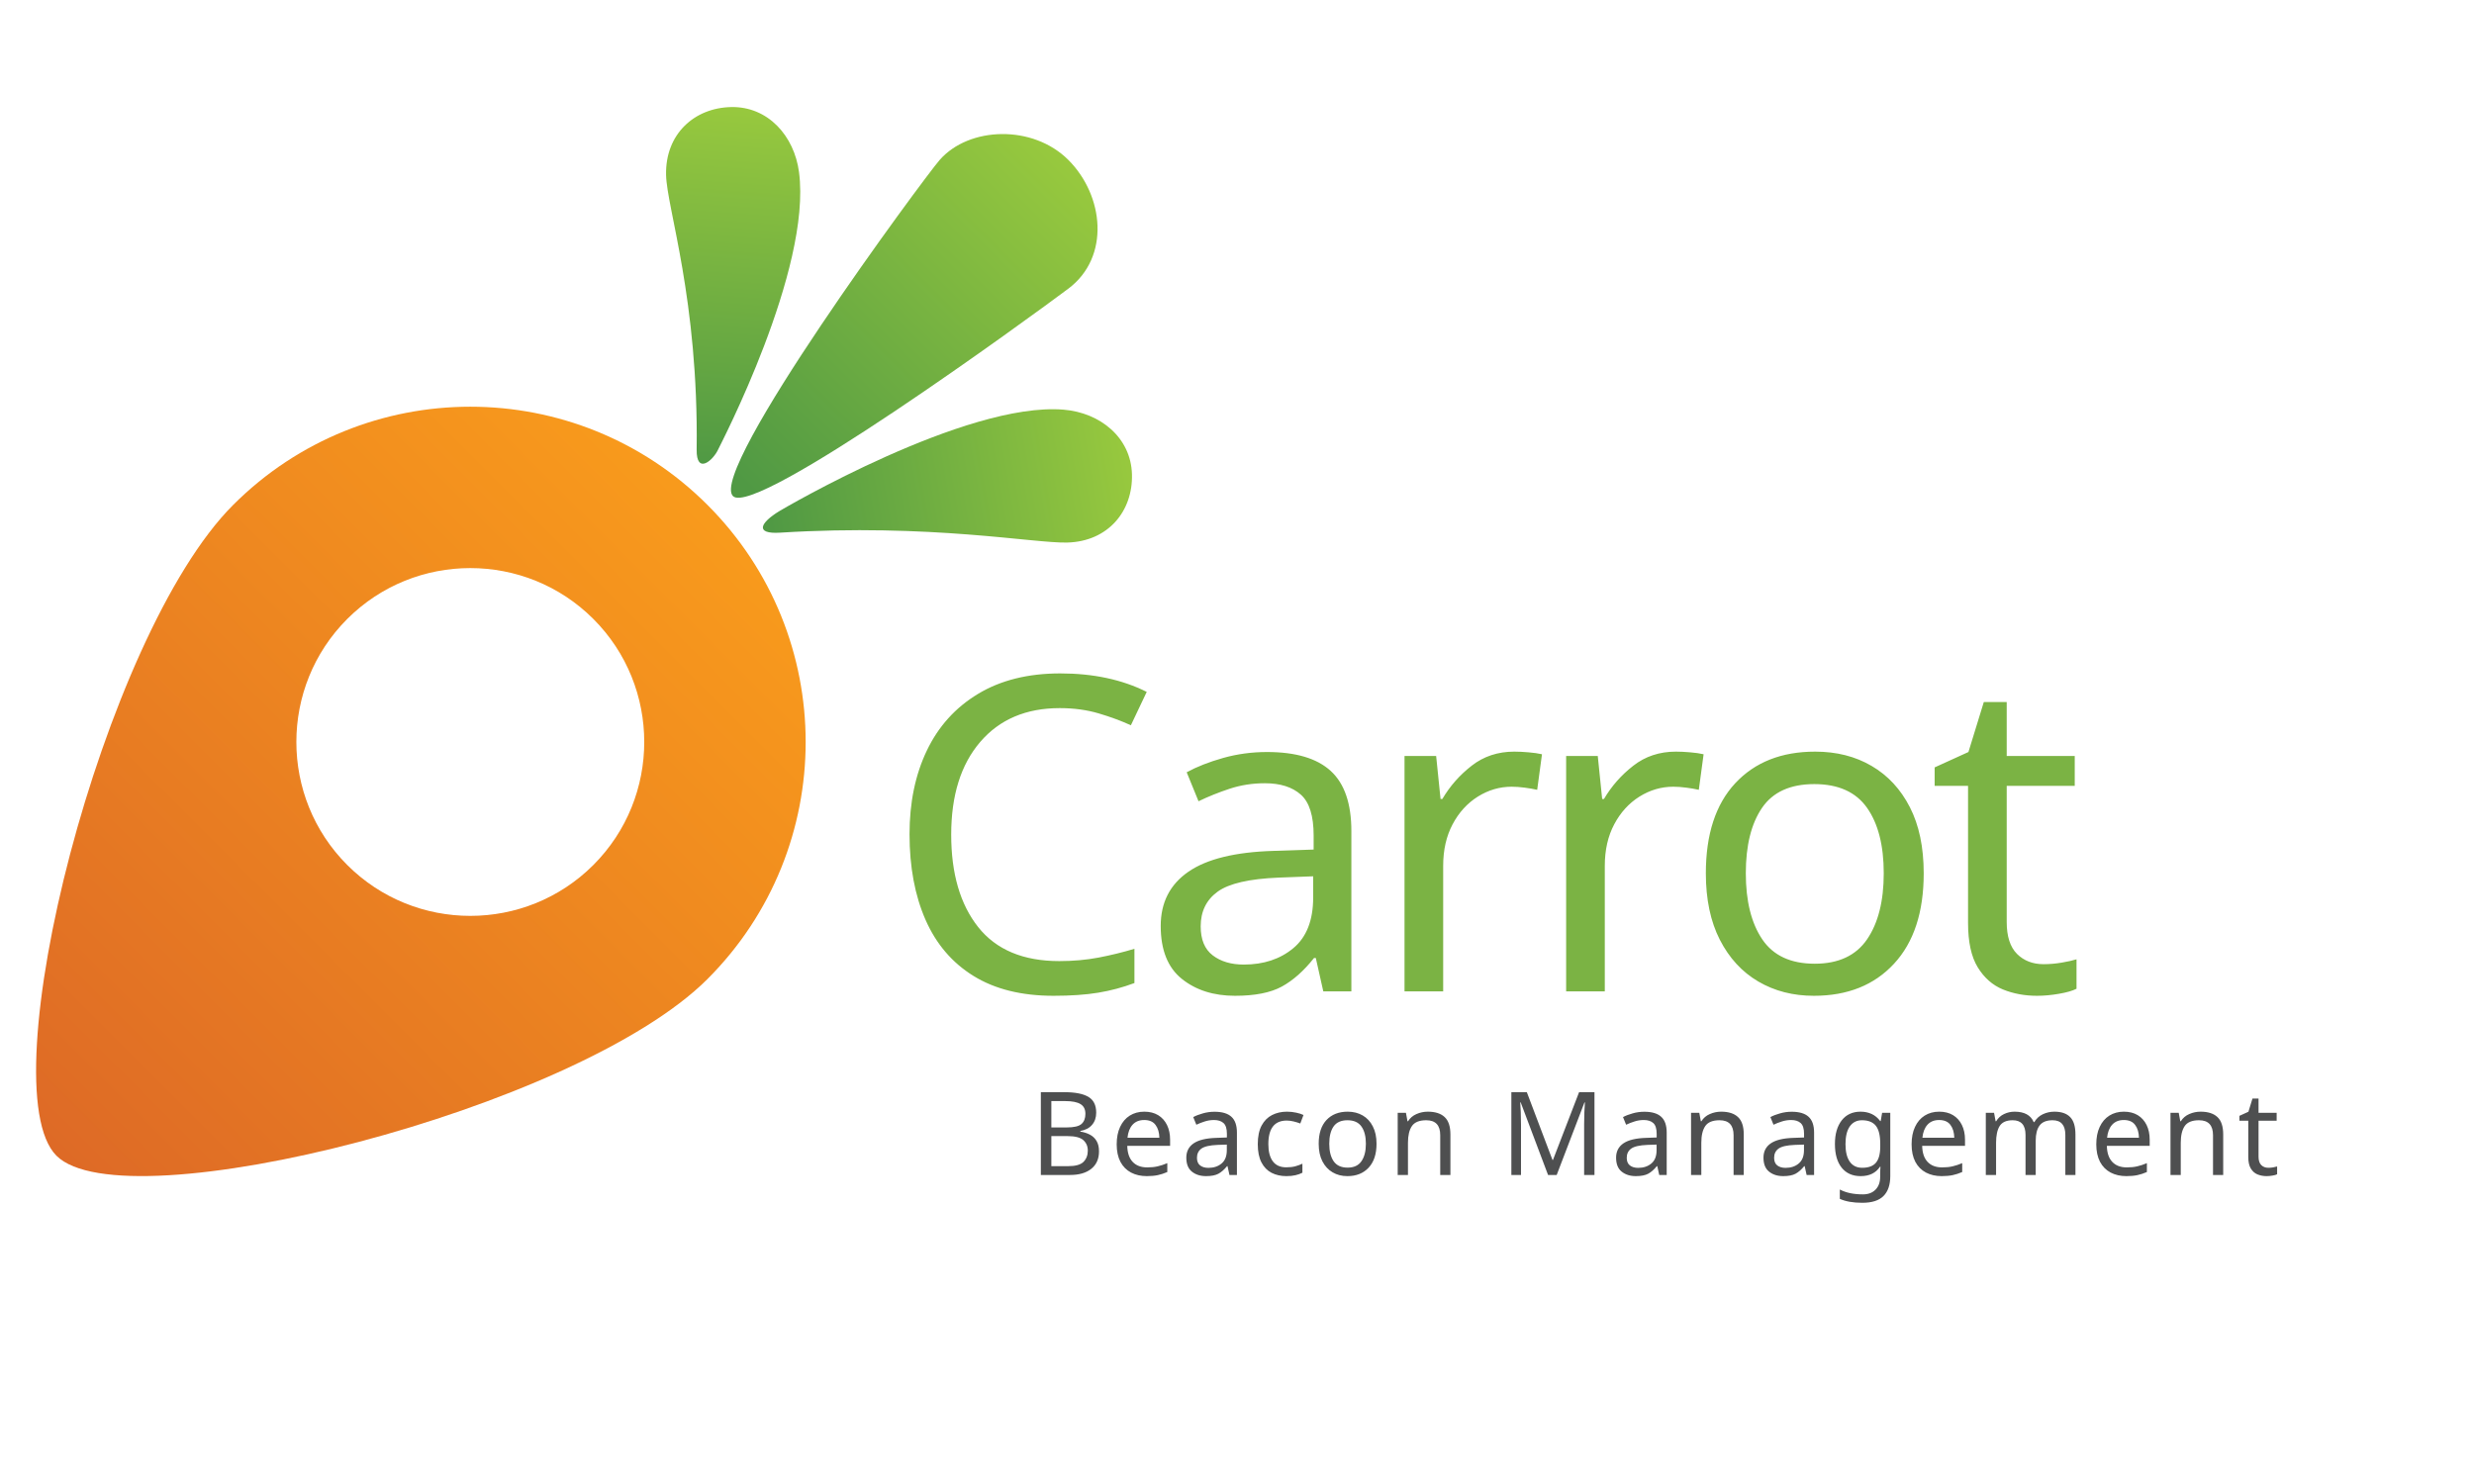
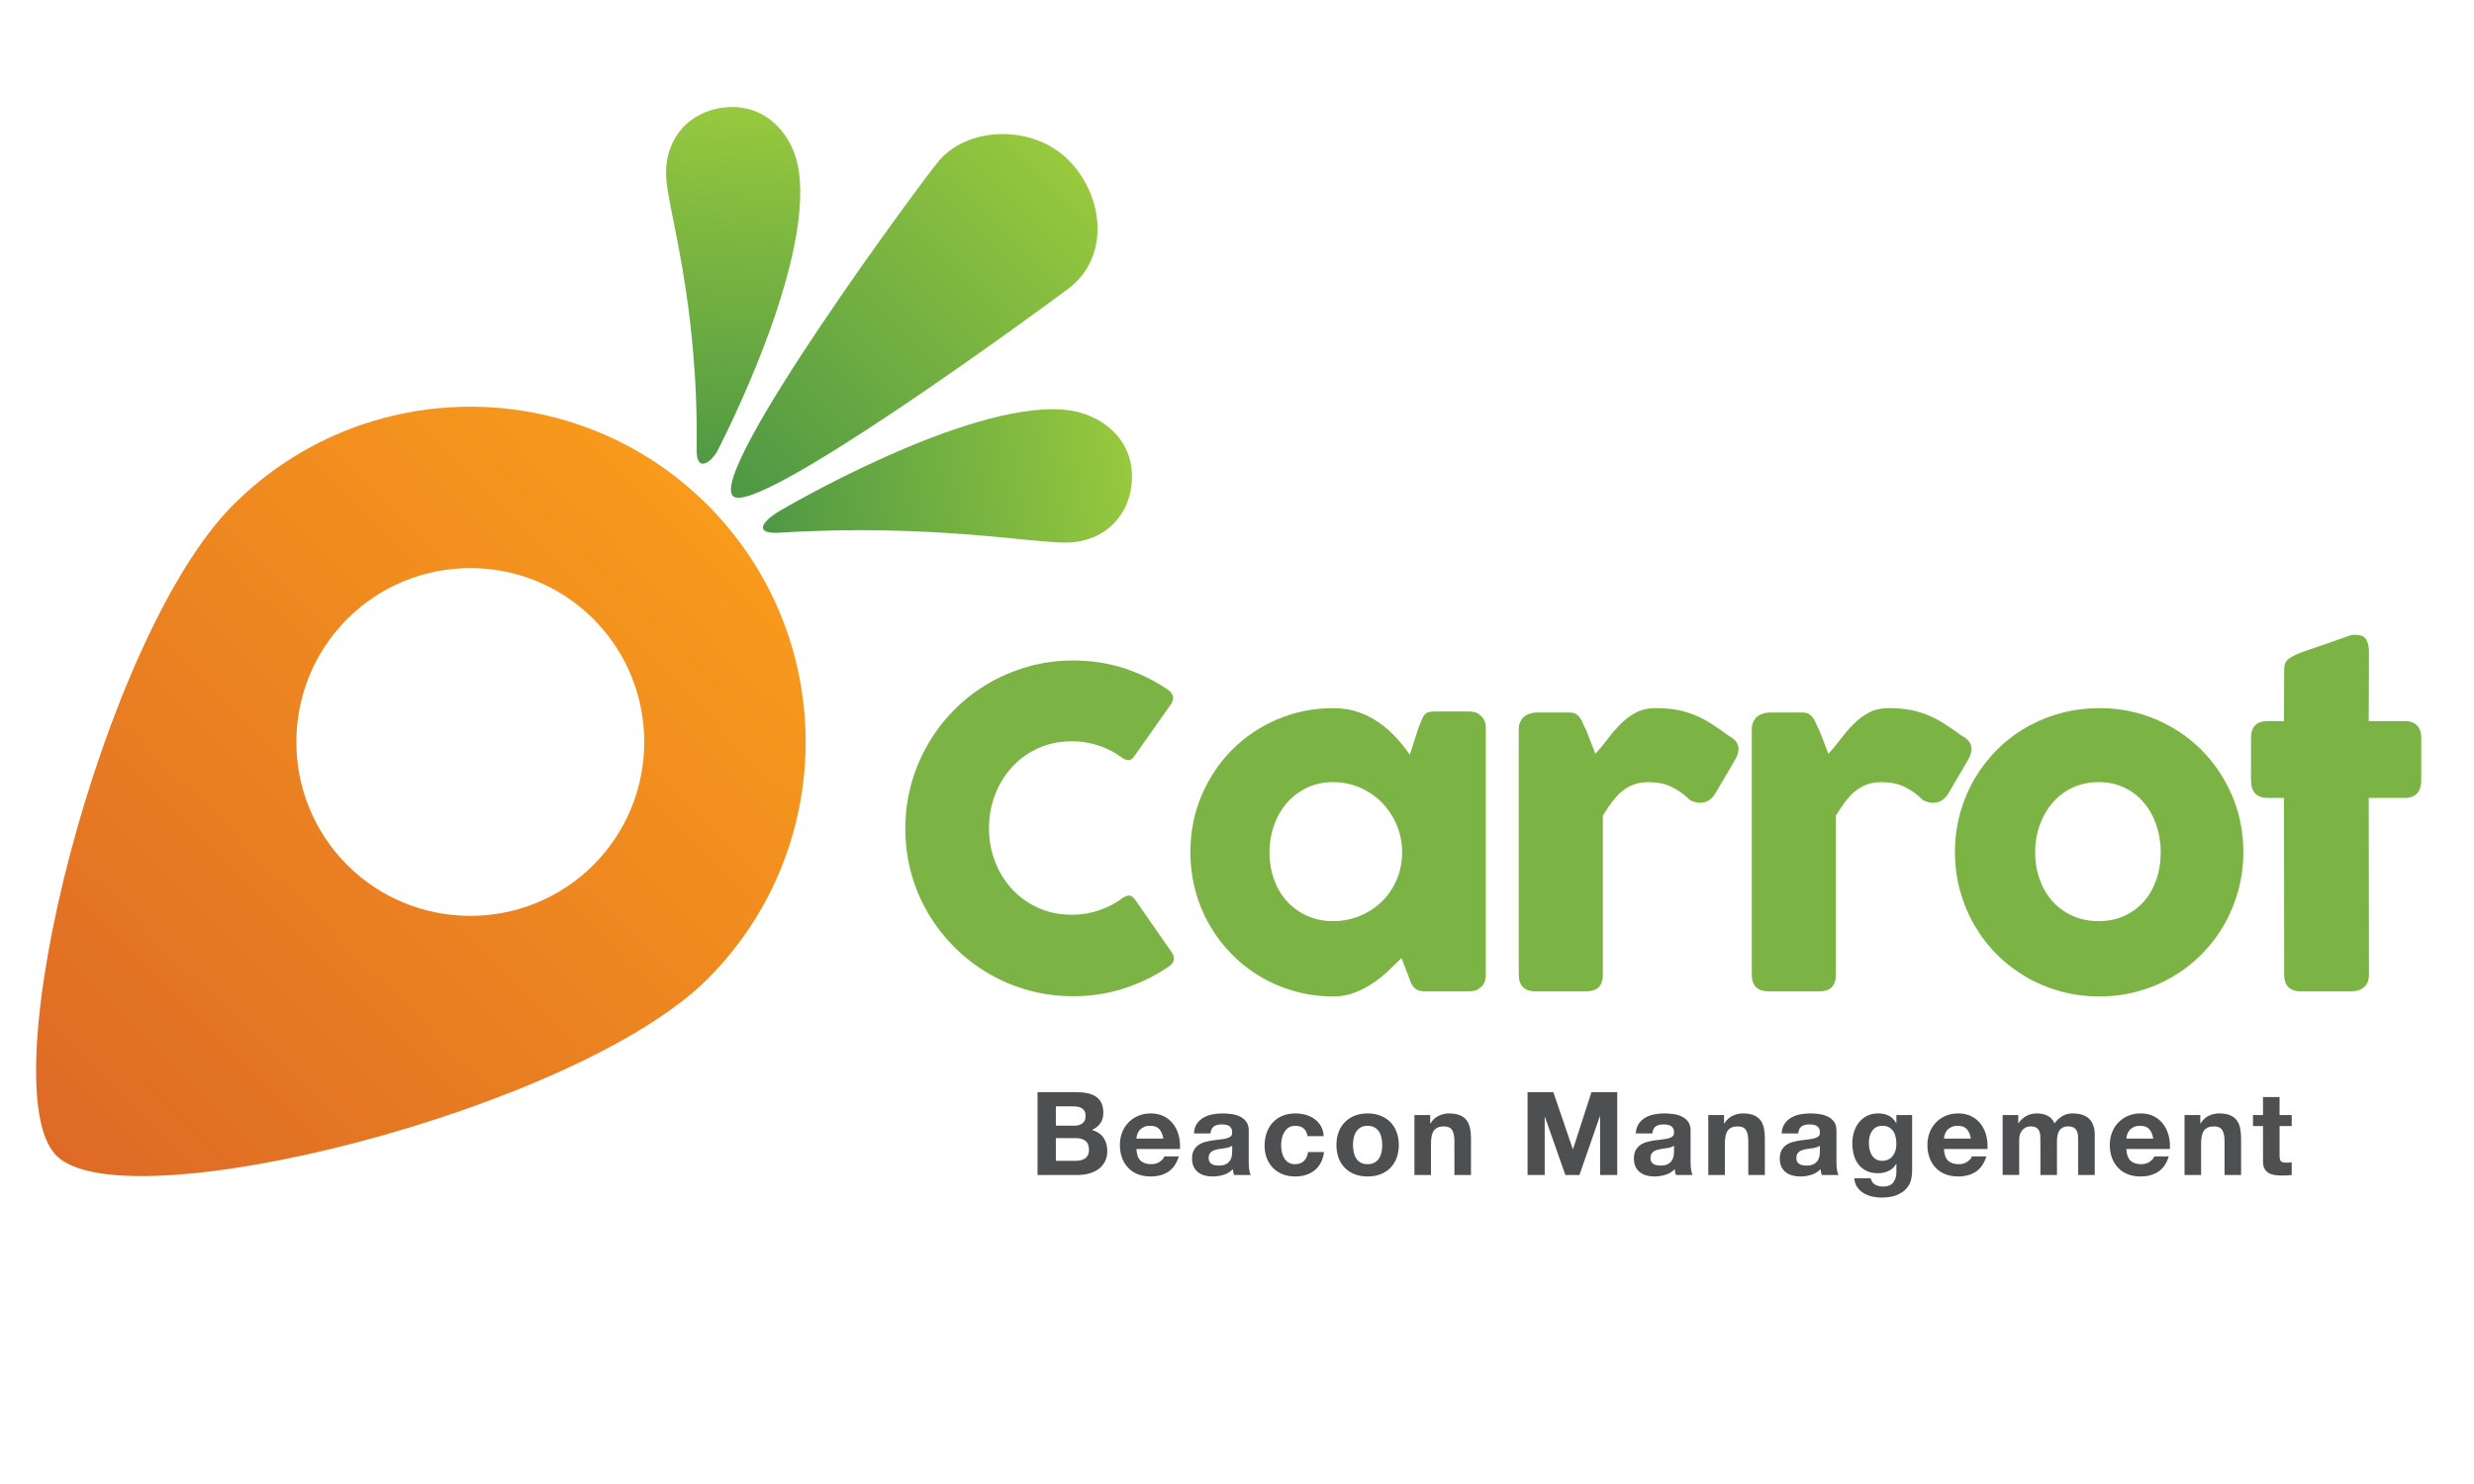
<svg xmlns="http://www.w3.org/2000/svg" version="1.1" id="Layer_1" x="0px" y="0px" width="500px" height="300px" viewBox="0 0 500 300" enable-background="new 0 0 500 300" xml:space="preserve">
  <g>
    <g>
      <g>
        <g>
          <g>
            <g>
              <g>
                <g>
                  <g>
                    <g>
                      <g>
                        <g>
                          <g>
                            <g>
                              <g>
                                <g>
                                  <g>
                                    <g>
                                      <g>
-                                         <text transform="matrix(1.0056 0 0 1 208.0635 237.5273)" fill="#4E4F50" font-family="'HelveticaNeue-Bold'" font-size="23.437" letter-spacing="0.994">Beacon Management</text>
+                                         <g enable-background="new    ">
+                                           <path fill="#4E4F50" d="M217.608,220.793c0.801,0,1.532,0.07,2.192,0.211c0.66,0.141,1.226,0.372,1.697,0.691                      c0.472,0.32,0.837,0.747,1.096,1.277c0.259,0.531,0.389,1.188,0.389,1.969c0,0.844-0.192,1.547-0.577,2.109                      c-0.385,0.562-0.955,1.023-1.709,1.383c1.037,0.297,1.811,0.816,2.322,1.559                      c0.51,0.742,0.766,1.637,0.766,2.684c0,0.844-0.165,1.574-0.495,2.191c-0.33,0.617-0.774,1.121-1.332,1.512                      s-1.194,0.68-1.909,0.867c-0.715,0.188-1.45,0.281-2.204,0.281h-8.155v-16.734H217.608z M217.137,227.566                      c0.66,0,1.202-0.156,1.626-0.469s0.636-0.82,0.636-1.523c0-0.391-0.07-0.711-0.212-0.961                      s-0.33-0.445-0.565-0.586c-0.236-0.141-0.507-0.238-0.813-0.293c-0.306-0.055-0.625-0.082-0.954-0.082h-3.465                      v3.914H217.137z M217.349,234.668c0.361,0,0.707-0.035,1.037-0.105s0.621-0.188,0.872-0.352                      c0.251-0.164,0.452-0.387,0.601-0.668c0.149-0.281,0.224-0.641,0.224-1.078c0-0.859-0.244-1.473-0.73-1.84                      c-0.487-0.367-1.131-0.551-1.933-0.551h-4.03v4.594H217.349z" />
+                                           <path fill="#4E4F50" d="M230.5,234.621c0.502,0.484,1.226,0.727,2.168,0.727c0.675,0,1.257-0.168,1.744-0.504                      s0.786-0.691,0.896-1.066h2.946c-0.471,1.453-1.194,2.492-2.168,3.117s-2.153,0.938-3.535,0.938                      c-0.958,0-1.823-0.152-2.592-0.457c-0.77-0.305-1.422-0.738-1.956-1.301c-0.535-0.562-0.947-1.234-1.237-2.016                      c-0.291-0.781-0.436-1.641-0.436-2.578c0-0.906,0.149-1.75,0.448-2.531c0.298-0.781,0.723-1.457,1.272-2.027                      s1.206-1.02,1.968-1.348c0.762-0.328,1.606-0.492,2.533-0.492c1.037,0,1.94,0.199,2.71,0.598                      c0.77,0.398,1.402,0.934,1.897,1.605c0.495,0.672,0.852,1.438,1.072,2.297c0.22,0.859,0.298,1.758,0.235,2.695                      h-8.791C229.722,233.355,229.997,234.137,230.5,234.621z M234.283,228.246c-0.401-0.438-1.01-0.656-1.827-0.656                      c-0.534,0-0.978,0.09-1.332,0.27s-0.636,0.402-0.849,0.668c-0.212,0.266-0.361,0.547-0.448,0.844                      s-0.138,0.562-0.153,0.797h5.444C234.962,229.324,234.683,228.684,234.283,228.246z" />
+                                           <path fill="#4E4F50" d="M241.294,229.137c0.047-0.781,0.243-1.43,0.589-1.945                      c0.345-0.516,0.785-0.93,1.319-1.242s1.135-0.535,1.803-0.668c0.667-0.133,1.339-0.199,2.015-0.199                      c0.613,0,1.233,0.043,1.862,0.129c0.628,0.086,1.202,0.254,1.721,0.504c0.518,0.25,0.942,0.598,1.272,1.043                      s0.495,1.035,0.495,1.77v6.305c0,0.547,0.031,1.07,0.094,1.57s0.173,0.875,0.33,1.125h-3.394                      c-0.063-0.188-0.114-0.379-0.153-0.574c-0.04-0.195-0.067-0.395-0.083-0.598                      c-0.534,0.547-1.163,0.93-1.885,1.148c-0.723,0.219-1.461,0.328-2.215,0.328c-0.582,0-1.124-0.07-1.626-0.211                      s-0.943-0.359-1.32-0.656s-0.671-0.672-0.884-1.125c-0.212-0.453-0.318-0.992-0.318-1.617                      c0-0.688,0.121-1.254,0.365-1.699c0.243-0.445,0.558-0.801,0.942-1.066s0.825-0.465,1.32-0.598                      c0.495-0.133,0.994-0.238,1.497-0.316s0.998-0.141,1.485-0.188c0.487-0.047,0.919-0.117,1.296-0.211                      s0.675-0.23,0.896-0.41c0.22-0.18,0.322-0.441,0.306-0.785c0-0.359-0.059-0.645-0.177-0.855                      c-0.118-0.211-0.275-0.375-0.471-0.492c-0.197-0.117-0.424-0.195-0.684-0.234s-0.538-0.059-0.836-0.059                      c-0.66,0-1.178,0.141-1.556,0.422c-0.377,0.281-0.597,0.75-0.66,1.406H241.294z M249.024,231.598                      c-0.141,0.125-0.318,0.223-0.53,0.293c-0.212,0.07-0.44,0.129-0.683,0.176                      c-0.244,0.047-0.499,0.086-0.766,0.117c-0.268,0.031-0.534,0.07-0.801,0.117                      c-0.251,0.047-0.499,0.109-0.742,0.188c-0.244,0.078-0.456,0.184-0.637,0.316s-0.326,0.301-0.436,0.504                      s-0.165,0.461-0.165,0.773c0,0.297,0.055,0.547,0.165,0.75s0.259,0.363,0.448,0.48                      c0.189,0.117,0.409,0.199,0.66,0.246c0.251,0.047,0.51,0.07,0.778,0.07c0.66,0,1.17-0.109,1.532-0.328                      c0.361-0.219,0.628-0.48,0.801-0.785s0.279-0.613,0.318-0.926c0.039-0.312,0.059-0.562,0.059-0.75V231.598z" />
+                                           <path fill="#4E4F50" d="M261.773,227.59c-0.533,0-0.981,0.121-1.343,0.363s-0.656,0.555-0.884,0.938                      c-0.229,0.383-0.389,0.805-0.482,1.266c-0.095,0.461-0.143,0.918-0.143,1.371c0,0.438,0.048,0.883,0.143,1.336                      c0.094,0.453,0.246,0.863,0.459,1.23c0.212,0.367,0.498,0.668,0.86,0.902c0.36,0.234,0.802,0.352,1.319,0.352                      c0.802,0,1.418-0.223,1.851-0.668c0.432-0.445,0.702-1.043,0.813-1.793h3.229                      c-0.221,1.609-0.849,2.836-1.886,3.68s-2.364,1.266-3.983,1.266c-0.911,0-1.748-0.152-2.51-0.457                      s-1.41-0.73-1.944-1.277s-0.95-1.199-1.249-1.957s-0.447-1.59-0.447-2.496c0-0.938,0.137-1.809,0.412-2.613                      c0.274-0.805,0.68-1.5,1.214-2.086s1.187-1.043,1.956-1.371s1.649-0.492,2.64-0.492                      c0.722,0,1.417,0.094,2.085,0.281s1.266,0.473,1.792,0.855s0.954,0.859,1.284,1.43s0.519,1.246,0.566,2.027                      h-3.277C264.028,228.285,263.203,227.59,261.773,227.59z" />
+                                           <path fill="#4E4F50" d="M270.541,228.844c0.299-0.789,0.723-1.461,1.273-2.016                      c0.549-0.555,1.209-0.984,1.979-1.289s1.635-0.457,2.593-0.457s1.827,0.152,2.604,0.457                      s1.441,0.734,1.992,1.289c0.549,0.555,0.973,1.227,1.271,2.016s0.448,1.668,0.448,2.637                      s-0.149,1.844-0.448,2.625s-0.723,1.449-1.271,2.004c-0.551,0.555-1.215,0.98-1.992,1.277                      s-1.646,0.445-2.604,0.445s-1.823-0.148-2.593-0.445s-1.43-0.723-1.979-1.277                      c-0.551-0.555-0.975-1.223-1.273-2.004s-0.447-1.656-0.447-2.625S270.242,229.633,270.541,228.844z                       M273.582,232.898c0.094,0.461,0.254,0.875,0.482,1.242c0.228,0.367,0.53,0.66,0.907,0.879                      c0.378,0.219,0.849,0.328,1.414,0.328s1.041-0.109,1.427-0.328c0.385-0.219,0.69-0.512,0.918-0.879                      c0.229-0.367,0.389-0.781,0.484-1.242c0.094-0.461,0.141-0.934,0.141-1.418s-0.047-0.961-0.141-1.43                      c-0.096-0.469-0.256-0.883-0.484-1.242c-0.228-0.359-0.533-0.652-0.918-0.879                      c-0.386-0.227-0.861-0.34-1.427-0.34s-1.036,0.113-1.414,0.34c-0.377,0.227-0.68,0.52-0.907,0.879                      c-0.229,0.359-0.389,0.773-0.482,1.242c-0.095,0.469-0.143,0.945-0.143,1.43S273.487,232.438,273.582,232.898z" />
+                                           <path fill="#4E4F50" d="M289.041,225.41v1.688h0.071c0.425-0.703,0.974-1.215,1.649-1.535                      s1.367-0.48,2.074-0.48c0.896,0,1.63,0.121,2.203,0.363c0.574,0.242,1.025,0.578,1.355,1.008                      s0.562,0.953,0.695,1.57c0.134,0.617,0.201,1.301,0.201,2.051v7.453h-3.348v-6.844c0-1-0.156-1.746-0.471-2.238                      s-0.872-0.738-1.674-0.738c-0.911,0-1.57,0.27-1.979,0.809s-0.612,1.426-0.612,2.66v6.352h-3.348V225.41                      H289.041z" />
+                                           <path fill="#4E4F50" d="M313.93,220.793l3.936,11.508h0.047l3.725-11.508h5.208v16.734h-3.464v-11.859h-0.048                      l-4.124,11.859h-2.852l-4.125-11.742h-0.047v11.742h-3.465v-16.734H313.93z" />
+                                           <path fill="#4E4F50" d="M330.592,229.137c0.047-0.781,0.243-1.43,0.59-1.945                      c0.345-0.516,0.785-0.93,1.318-1.242c0.535-0.312,1.136-0.535,1.804-0.668c0.667-0.133,1.339-0.199,2.015-0.199                      c0.613,0,1.233,0.043,1.862,0.129c0.628,0.086,1.202,0.254,1.72,0.504c0.52,0.25,0.943,0.598,1.273,1.043                      s0.494,1.035,0.494,1.77v6.305c0,0.547,0.031,1.07,0.095,1.57s0.173,0.875,0.33,1.125h-3.394                      c-0.062-0.188-0.114-0.379-0.153-0.574c-0.04-0.195-0.067-0.395-0.083-0.598                      c-0.533,0.547-1.162,0.93-1.885,1.148s-1.461,0.328-2.215,0.328c-0.582,0-1.124-0.07-1.627-0.211                      s-0.943-0.359-1.32-0.656s-0.671-0.672-0.883-1.125c-0.213-0.453-0.318-0.992-0.318-1.617                      c0-0.688,0.121-1.254,0.365-1.699c0.243-0.445,0.558-0.801,0.942-1.066s0.825-0.465,1.319-0.598                      c0.496-0.133,0.994-0.238,1.497-0.316s0.997-0.141,1.485-0.188c0.486-0.047,0.919-0.117,1.296-0.211                      s0.675-0.23,0.896-0.41c0.22-0.18,0.322-0.441,0.307-0.785c0-0.359-0.059-0.645-0.178-0.855                      c-0.117-0.211-0.274-0.375-0.471-0.492c-0.197-0.117-0.424-0.195-0.684-0.234s-0.538-0.059-0.836-0.059                      c-0.66,0-1.179,0.141-1.557,0.422c-0.377,0.281-0.597,0.75-0.659,1.406H330.592z M338.322,231.598                      c-0.142,0.125-0.318,0.223-0.531,0.293c-0.211,0.07-0.439,0.129-0.683,0.176                      c-0.244,0.047-0.499,0.086-0.767,0.117s-0.533,0.07-0.801,0.117c-0.252,0.047-0.499,0.109-0.742,0.188                      c-0.244,0.078-0.456,0.184-0.637,0.316s-0.326,0.301-0.436,0.504c-0.11,0.203-0.166,0.461-0.166,0.773                      c0,0.297,0.056,0.547,0.166,0.75c0.109,0.203,0.259,0.363,0.447,0.48c0.189,0.117,0.408,0.199,0.66,0.246                      c0.251,0.047,0.51,0.07,0.777,0.07c0.66,0,1.17-0.109,1.532-0.328c0.361-0.219,0.628-0.48,0.802-0.785                      c0.172-0.305,0.278-0.613,0.318-0.926c0.039-0.312,0.059-0.562,0.059-0.75V231.598z" />
+                                           <path fill="#4E4F50" d="M348.432,225.41v1.688h0.071c0.425-0.703,0.974-1.215,1.649-1.535                      s1.367-0.48,2.074-0.48c0.896,0,1.63,0.121,2.203,0.363c0.574,0.242,1.025,0.578,1.355,1.008                      s0.562,0.953,0.695,1.57c0.134,0.617,0.201,1.301,0.201,2.051v7.453h-3.348v-6.844c0-1-0.156-1.746-0.471-2.238                      s-0.872-0.738-1.674-0.738c-0.911,0-1.57,0.27-1.979,0.809s-0.612,1.426-0.612,2.66v6.352h-3.348V225.41                      H348.432z" />
+                                           <path fill="#4E4F50" d="M360.074,229.137c0.047-0.781,0.244-1.43,0.59-1.945s0.785-0.93,1.319-1.242                      s1.136-0.535,1.804-0.668c0.667-0.133,1.339-0.199,2.015-0.199c0.612,0,1.233,0.043,1.862,0.129                      c0.627,0.086,1.201,0.254,1.72,0.504s0.942,0.598,1.272,1.043s0.495,1.035,0.495,1.77v6.305                      c0,0.547,0.031,1.07,0.095,1.57c0.062,0.5,0.172,0.875,0.33,1.125h-3.395c-0.062-0.188-0.113-0.379-0.152-0.574                      c-0.04-0.195-0.067-0.395-0.083-0.598c-0.534,0.547-1.163,0.93-1.886,1.148s-1.461,0.328-2.215,0.328                      c-0.582,0-1.123-0.07-1.627-0.211c-0.502-0.141-0.942-0.359-1.319-0.656s-0.671-0.672-0.884-1.125                      c-0.212-0.453-0.318-0.992-0.318-1.617c0-0.688,0.121-1.254,0.365-1.699s0.559-0.801,0.943-1.066                      s0.824-0.465,1.319-0.598s0.993-0.238,1.497-0.316c0.502-0.078,0.997-0.141,1.484-0.188                      c0.486-0.047,0.92-0.117,1.297-0.211s0.675-0.23,0.895-0.41c0.221-0.18,0.322-0.441,0.307-0.785                      c0-0.359-0.059-0.645-0.177-0.855s-0.274-0.375-0.472-0.492c-0.196-0.117-0.424-0.195-0.684-0.234                      c-0.259-0.039-0.537-0.059-0.836-0.059c-0.66,0-1.178,0.141-1.556,0.422c-0.377,0.281-0.597,0.75-0.659,1.406                      H360.074z M367.805,231.598c-0.141,0.125-0.318,0.223-0.53,0.293s-0.44,0.129-0.683,0.176                      c-0.244,0.047-0.5,0.086-0.767,0.117c-0.268,0.031-0.534,0.07-0.802,0.117                      c-0.251,0.047-0.498,0.109-0.742,0.188s-0.455,0.184-0.637,0.316c-0.18,0.133-0.326,0.301-0.436,0.504                      s-0.165,0.461-0.165,0.773c0,0.297,0.056,0.547,0.165,0.75s0.26,0.363,0.447,0.48                      c0.189,0.117,0.409,0.199,0.66,0.246c0.252,0.047,0.511,0.07,0.778,0.07c0.659,0,1.17-0.109,1.532-0.328                      c0.361-0.219,0.628-0.48,0.801-0.785s0.279-0.613,0.318-0.926s0.059-0.562,0.059-0.75V231.598z" />
+                                           <path fill="#4E4F50" d="M386.246,238.418c-0.133,0.625-0.42,1.207-0.859,1.746                      c-0.44,0.539-1.076,0.996-1.909,1.371s-1.948,0.562-3.347,0.562c-0.598,0-1.206-0.074-1.826-0.223                      c-0.621-0.148-1.188-0.379-1.697-0.691c-0.511-0.312-0.936-0.715-1.273-1.207s-0.529-1.082-0.576-1.77h3.322                      c0.157,0.625,0.463,1.059,0.92,1.301c0.455,0.242,0.98,0.363,1.578,0.363c0.943,0,1.631-0.281,2.062-0.844                      s0.641-1.273,0.625-2.133v-1.594h-0.047c-0.362,0.641-0.877,1.113-1.545,1.418s-1.371,0.457-2.109,0.457                      c-0.91,0-1.696-0.16-2.356-0.48c-0.659-0.32-1.202-0.758-1.626-1.312s-0.734-1.203-0.932-1.945                      c-0.195-0.742-0.294-1.527-0.294-2.355c0-0.781,0.114-1.535,0.342-2.262s0.562-1.367,1.001-1.922                      c0.44-0.555,0.986-0.996,1.639-1.324s1.402-0.492,2.25-0.492c0.803,0,1.505,0.148,2.109,0.445                      c0.605,0.297,1.111,0.797,1.521,1.5h0.047v-1.617h3.182v11.344C386.447,237.238,386.38,237.793,386.246,238.418                      z M381.662,234.387c0.361-0.188,0.66-0.438,0.896-0.75c0.235-0.312,0.412-0.668,0.529-1.066                      c0.118-0.398,0.178-0.816,0.178-1.254c0-0.5-0.047-0.973-0.142-1.418s-0.252-0.84-0.472-1.184                      c-0.221-0.344-0.511-0.617-0.872-0.82s-0.817-0.305-1.366-0.305c-0.473,0-0.877,0.094-1.215,0.281                      s-0.62,0.441-0.848,0.762c-0.229,0.32-0.393,0.688-0.495,1.102s-0.153,0.848-0.153,1.301                      c0,0.438,0.043,0.871,0.13,1.301c0.086,0.43,0.235,0.816,0.448,1.16c0.211,0.344,0.49,0.625,0.836,0.844                      s0.777,0.328,1.297,0.328C380.885,234.668,381.301,234.574,381.662,234.387z" />
+                                           <path fill="#4E4F50" d="M393.705,234.621c0.503,0.484,1.227,0.727,2.169,0.727c0.675,0,1.257-0.168,1.743-0.504                      c0.487-0.336,0.786-0.691,0.896-1.066h2.945c-0.471,1.453-1.193,2.492-2.168,3.117s-2.152,0.938-3.535,0.938                      c-0.959,0-1.822-0.152-2.592-0.457c-0.771-0.305-1.423-0.738-1.957-1.301s-0.946-1.234-1.236-2.016                      c-0.291-0.781-0.437-1.641-0.437-2.578c0-0.906,0.149-1.75,0.448-2.531c0.298-0.781,0.723-1.457,1.271-2.027                      c0.551-0.57,1.206-1.02,1.969-1.348c0.762-0.328,1.605-0.492,2.533-0.492c1.037,0,1.94,0.199,2.711,0.598                      c0.77,0.398,1.402,0.934,1.896,1.605c0.495,0.672,0.853,1.438,1.072,2.297c0.221,0.859,0.299,1.758,0.236,2.695                      h-8.791C392.928,233.355,393.203,234.137,393.705,234.621z M397.488,228.246c-0.4-0.438-1.01-0.656-1.826-0.656                      c-0.535,0-0.979,0.09-1.332,0.27s-0.637,0.402-0.849,0.668s-0.361,0.547-0.448,0.844                      c-0.086,0.297-0.137,0.562-0.152,0.797h5.443C398.168,229.324,397.889,228.684,397.488,228.246z" />
+                                           <path fill="#4E4F50" d="M407.893,225.41v1.641h0.048c0.439-0.625,0.97-1.109,1.591-1.453                      s1.332-0.516,2.133-0.516c0.77,0,1.473,0.148,2.109,0.445s1.119,0.82,1.449,1.57                      c0.361-0.531,0.853-1,1.473-1.406c0.621-0.406,1.355-0.609,2.204-0.609c0.644,0,1.241,0.078,1.791,0.234                      s1.021,0.406,1.414,0.75s0.699,0.793,0.919,1.348c0.221,0.555,0.33,1.223,0.33,2.004v8.109h-3.346v-6.867                      c0-0.406-0.017-0.789-0.048-1.148c-0.032-0.359-0.118-0.672-0.259-0.938c-0.142-0.266-0.35-0.477-0.625-0.633                      s-0.648-0.234-1.119-0.234c-0.472,0-0.854,0.09-1.144,0.27s-0.519,0.414-0.683,0.703                      c-0.166,0.289-0.275,0.617-0.33,0.984c-0.056,0.367-0.083,0.738-0.083,1.113v6.75h-3.347v-6.797                      c0-0.359-0.008-0.715-0.023-1.066s-0.082-0.676-0.2-0.973s-0.315-0.535-0.589-0.715                      c-0.275-0.18-0.68-0.27-1.215-0.27c-0.156,0-0.365,0.035-0.624,0.105s-0.511,0.203-0.755,0.398                      c-0.243,0.195-0.451,0.477-0.624,0.844s-0.259,0.848-0.259,1.441v7.031h-3.348V225.41H407.893z" />
+                                           <path fill="#4E4F50" d="M430.566,234.621c0.502,0.484,1.225,0.727,2.168,0.727c0.675,0,1.257-0.168,1.744-0.504                      c0.486-0.336,0.785-0.691,0.896-1.066h2.945c-0.471,1.453-1.193,2.492-2.168,3.117s-2.152,0.938-3.535,0.938                      c-0.958,0-1.822-0.152-2.593-0.457c-0.77-0.305-1.422-0.738-1.956-1.301s-0.946-1.234-1.237-2.016                      s-0.436-1.641-0.436-2.578c0-0.906,0.149-1.75,0.447-2.531c0.299-0.781,0.723-1.457,1.273-2.027                      c0.55-0.57,1.205-1.02,1.968-1.348c0.762-0.328,1.606-0.492,2.533-0.492c1.037,0,1.94,0.199,2.71,0.598                      c0.771,0.398,1.402,0.934,1.897,1.605s0.853,1.438,1.072,2.297s0.299,1.758,0.236,2.695h-8.791                      C429.788,233.355,430.062,234.137,430.566,234.621z M434.349,228.246c-0.4-0.438-1.01-0.656-1.826-0.656                      c-0.535,0-0.979,0.09-1.332,0.27s-0.637,0.402-0.849,0.668s-0.361,0.547-0.447,0.844                      c-0.087,0.297-0.138,0.562-0.153,0.797h5.444C435.028,229.324,434.749,228.684,434.349,228.246z" />
+                                           <path fill="#4E4F50" d="M444.683,225.41v1.688h0.071c0.424-0.703,0.974-1.215,1.649-1.535                      s1.367-0.48,2.074-0.48c0.896,0,1.63,0.121,2.203,0.363s1.025,0.578,1.355,1.008s0.562,0.953,0.695,1.57                      c0.133,0.617,0.2,1.301,0.2,2.051v7.453h-3.347v-6.844c0-1-0.157-1.746-0.472-2.238s-0.872-0.738-1.673-0.738                      c-0.911,0-1.571,0.27-1.979,0.809c-0.409,0.539-0.613,1.426-0.613,2.66v6.352h-3.347V225.41H444.683z" />
+                                           <path fill="#4E4F50" d="M463.159,225.41v2.227h-2.451v6c0,0.562,0.095,0.938,0.283,1.125                      s0.565,0.281,1.131,0.281c0.188,0,0.369-0.008,0.542-0.023s0.338-0.039,0.495-0.07v2.578                      c-0.282,0.047-0.597,0.078-0.942,0.094s-0.684,0.023-1.014,0.023c-0.519,0-1.01-0.035-1.473-0.105                      c-0.464-0.07-0.872-0.207-1.226-0.41s-0.633-0.492-0.837-0.867s-0.307-0.867-0.307-1.477v-7.148h-2.026v-2.227                      h2.026v-3.633h3.347v3.633H463.159z" />
+                                         </g>
                                      </g>
                                    </g>
                                  </g>
                                </g>
                              </g>
                            </g>
                          </g>
                        </g>
                      </g>
                    </g>
                  </g>
                </g>
              </g>
            </g>
          </g>
        </g>
      </g>
    </g>
-     <text transform="matrix(1 0 0 1 178.395 200.416)" fill="#7BB344" font-family="'COCOGOOSE'" font-size="88.777" letter-spacing="-4">Carrot</text>
+     <g enable-background="new    ">
+       <path fill="#7BB344" d="M235.834,139.293c0.503,0.296,0.873,0.681,1.11,1.154c0.236,0.474,0.192,1.036-0.133,1.687l-7.501,10.653    c-0.326,0.503-0.674,0.792-1.043,0.865c-0.37,0.074-0.821-0.051-1.354-0.377c-1.451-1.095-3.048-1.938-4.794-2.53    s-3.595-0.888-5.548-0.888c-2.427,0-4.661,0.459-6.703,1.376c-2.042,0.918-3.803,2.175-5.282,3.773    c-1.48,1.598-2.634,3.462-3.462,5.593c-0.829,2.131-1.243,4.409-1.243,6.836s0.414,4.698,1.243,6.813    c0.828,2.116,1.982,3.966,3.462,5.549c1.479,1.583,3.24,2.834,5.282,3.75c2.042,0.918,4.276,1.377,6.703,1.377    c1.953,0,3.817-0.304,5.593-0.91c1.776-0.606,3.388-1.457,4.838-2.553c0.533-0.325,0.977-0.458,1.332-0.399    c0.355,0.06,0.71,0.326,1.065,0.799l7.591,10.92c0.325,0.651,0.37,1.198,0.133,1.643c-0.237,0.443-0.607,0.814-1.109,1.109    c-2.782,1.864-5.778,3.307-8.989,4.328c-3.211,1.021-6.592,1.531-10.143,1.531c-3.137,0-6.147-0.399-9.033-1.198    c-2.885-0.799-5.586-1.938-8.101-3.418c-2.516-1.479-4.802-3.247-6.858-5.305c-2.057-2.057-3.825-4.335-5.304-6.836    c-1.48-2.5-2.619-5.193-3.418-8.079c-0.799-2.885-1.198-5.896-1.198-9.032s0.399-6.148,1.198-9.033    c0.799-2.886,1.938-5.594,3.418-8.123c1.479-2.53,3.247-4.831,5.304-6.903c2.057-2.07,4.343-3.839,6.858-5.304    c2.515-1.465,5.215-2.604,8.101-3.418c2.886-0.813,5.896-1.221,9.033-1.221c3.551,0,6.902,0.496,10.054,1.486    C230.085,136.001,233.052,137.429,235.834,139.293z" />
+       <path fill="#7BB344" d="M300.286,197.131c0,0.504-0.089,0.984-0.267,1.443s-0.474,0.821-0.888,1.087    c-0.325,0.326-0.71,0.533-1.153,0.622c-0.444,0.089-0.83,0.133-1.154,0.133h-8.745c-0.622,0-1.125-0.081-1.509-0.244    c-0.385-0.162-0.695-0.392-0.933-0.688c-0.237-0.295-0.437-0.658-0.599-1.087c-0.164-0.429-0.334-0.895-0.512-1.398l-1.287-3.329    c-0.799,0.799-1.672,1.65-2.618,2.553c-0.948,0.902-1.991,1.738-3.13,2.508s-2.375,1.413-3.706,1.931    c-1.332,0.518-2.753,0.776-4.261,0.776c-2.693,0-5.275-0.34-7.746-1.021c-2.472-0.681-4.779-1.649-6.926-2.907    c-2.145-1.258-4.091-2.767-5.836-4.528c-1.747-1.76-3.248-3.721-4.505-5.881c-1.258-2.16-2.227-4.49-2.908-6.991    c-0.681-2.501-1.021-5.112-1.021-7.835c0-4.112,0.755-7.938,2.264-11.475c1.509-3.535,3.565-6.613,6.17-9.232    c2.604-2.619,5.667-4.676,9.188-6.17s7.295-2.242,11.32-2.242c1.834,0,3.521,0.274,5.06,0.821    c1.538,0.548,2.937,1.266,4.194,2.153s2.397,1.894,3.418,3.019c1.021,1.125,1.932,2.264,2.73,3.418l1.73-5.371    c0.296-0.739,0.54-1.339,0.732-1.798s0.4-0.799,0.622-1.021c0.222-0.222,0.495-0.369,0.821-0.443    c0.325-0.074,0.783-0.111,1.376-0.111h6.614c0.324,0,0.71,0.045,1.154,0.133c0.443,0.089,0.828,0.297,1.153,0.622    c0.414,0.326,0.71,0.695,0.888,1.109c0.178,0.415,0.267,0.888,0.267,1.421V197.131z M256.562,172.273    c0,1.953,0.304,3.781,0.91,5.482c0.606,1.702,1.473,3.174,2.598,4.416c1.124,1.243,2.478,2.228,4.061,2.952    c1.584,0.726,3.336,1.088,5.261,1.088c1.981,0,3.824-0.362,5.526-1.088c1.701-0.725,3.181-1.709,4.439-2.952    c1.257-1.242,2.241-2.714,2.951-4.416c0.711-1.701,1.065-3.529,1.065-5.482c0-1.894-0.354-3.698-1.065-5.415    c-0.71-1.716-1.694-3.226-2.951-4.528c-1.259-1.302-2.738-2.33-4.439-3.085c-1.702-0.754-3.545-1.132-5.526-1.132    c-1.925,0-3.677,0.378-5.261,1.132c-1.583,0.755-2.937,1.783-4.061,3.085c-1.125,1.303-1.991,2.812-2.598,4.528    C256.866,168.575,256.562,170.38,256.562,172.273z" />
+       <path fill="#7BB344" d="M306.944,147.327c0-0.503,0.11-0.983,0.333-1.442c0.222-0.459,0.495-0.821,0.821-1.088    c0.769-0.503,1.567-0.755,2.397-0.755h6.702c0.562,0,1.005,0.104,1.331,0.312s0.6,0.474,0.822,0.799    c0.221,0.326,0.414,0.695,0.576,1.109c0.162,0.415,0.362,0.829,0.6,1.243c0.059,0.118,0.178,0.407,0.355,0.865    c0.178,0.459,0.369,0.962,0.576,1.51s0.406,1.064,0.6,1.553c0.192,0.488,0.318,0.807,0.377,0.955    c0.889-0.977,1.738-2.005,2.553-3.085c0.813-1.08,1.68-2.079,2.597-2.996s1.938-1.672,3.063-2.265    c1.123-0.591,2.455-0.888,3.994-0.888c1.598,0,3.025,0.119,4.283,0.355c1.258,0.237,2.449,0.585,3.574,1.043    c1.124,0.459,2.241,1.043,3.352,1.754c1.109,0.71,2.314,1.539,3.617,2.485c2.042,1.095,2.426,2.723,1.154,4.883l-4.039,6.88    c-0.593,0.888-1.318,1.436-2.176,1.643c-0.858,0.207-1.791,0.074-2.797-0.399c-1.271-1.243-2.566-2.167-3.883-2.774    c-1.318-0.606-2.819-0.91-4.506-0.91c-1.154,0-2.168,0.163-3.041,0.488c-0.873,0.326-1.664,0.785-2.375,1.376    c-0.71,0.593-1.375,1.303-1.997,2.131c-0.622,0.829-1.243,1.747-1.864,2.752v32.138c0,1.125-0.273,1.976-0.821,2.553    s-1.458,0.865-2.729,0.865h-9.988c-2.308,0-3.462-1.139-3.462-3.418V147.327z" />
+       <path fill="#7BB344" d="M354.039,147.327c0-0.503,0.111-0.983,0.334-1.442c0.221-0.459,0.494-0.821,0.82-1.088    c0.77-0.503,1.568-0.755,2.397-0.755h6.702c0.562,0,1.006,0.104,1.332,0.312c0.325,0.207,0.6,0.474,0.821,0.799    c0.222,0.326,0.414,0.695,0.577,1.109c0.162,0.415,0.361,0.829,0.6,1.243c0.059,0.118,0.177,0.407,0.354,0.865    c0.178,0.459,0.37,0.962,0.577,1.51s0.406,1.064,0.6,1.553c0.191,0.488,0.317,0.807,0.377,0.955    c0.888-0.977,1.738-2.005,2.553-3.085c0.812-1.08,1.679-2.079,2.596-2.996c0.918-0.917,1.938-1.672,3.063-2.265    c1.124-0.591,2.456-0.888,3.995-0.888c1.598,0,3.025,0.119,4.283,0.355c1.258,0.237,2.448,0.585,3.573,1.043    c1.124,0.459,2.241,1.043,3.352,1.754c1.11,0.71,2.315,1.539,3.618,2.485c2.041,1.095,2.426,2.723,1.153,4.883l-4.039,6.88    c-0.593,0.888-1.317,1.436-2.175,1.643c-0.859,0.207-1.791,0.074-2.797-0.399c-1.272-1.243-2.567-2.167-3.884-2.774    c-1.317-0.606-2.819-0.91-4.505-0.91c-1.154,0-2.169,0.163-3.041,0.488c-0.873,0.326-1.665,0.785-2.375,1.376    c-0.711,0.593-1.376,1.303-1.998,2.131c-0.621,0.829-1.242,1.747-1.863,2.752v32.138c0,1.125-0.274,1.976-0.822,2.553    c-0.547,0.577-1.457,0.865-2.729,0.865h-9.987c-2.309,0-3.463-1.139-3.463-3.418V147.327z" />
+       <path fill="#7BB344" d="M395.099,172.273c0-2.722,0.347-5.341,1.043-7.856c0.694-2.515,1.671-4.846,2.93-6.991    c1.257-2.146,2.767-4.099,4.527-5.859s3.722-3.263,5.882-4.506c2.16-1.242,4.49-2.204,6.991-2.885    c2.5-0.681,5.111-1.021,7.835-1.021c4.023,0,7.805,0.748,11.34,2.242c3.537,1.494,6.615,3.551,9.232,6.17    c2.619,2.619,4.691,5.697,6.215,9.232c1.523,3.537,2.287,7.362,2.287,11.475c0,2.723-0.35,5.334-1.043,7.835    c-0.697,2.501-1.674,4.831-2.93,6.991c-1.26,2.16-2.768,4.121-4.529,5.881c-1.76,1.762-3.721,3.271-5.881,4.528    s-4.477,2.227-6.947,2.907s-5.053,1.021-7.744,1.021c-2.724,0-5.335-0.34-7.835-1.021c-2.501-0.681-4.831-1.649-6.991-2.907    s-4.121-2.767-5.882-4.528c-1.761-1.76-3.271-3.721-4.527-5.881c-1.259-2.16-2.235-4.49-2.93-6.991    C395.445,177.607,395.099,174.996,395.099,172.273z M411.301,172.273c0,1.953,0.303,3.781,0.91,5.482    c0.605,1.702,1.465,3.174,2.574,4.416c1.109,1.243,2.455,2.228,4.039,2.952c1.582,0.726,3.365,1.088,5.349,1.088    c1.923,0,3.662-0.362,5.216-1.088c1.553-0.725,2.869-1.709,3.949-2.952c1.08-1.242,1.91-2.714,2.486-4.416    c0.578-1.701,0.865-3.529,0.865-5.482c0-1.894-0.287-3.698-0.865-5.415c-0.576-1.716-1.406-3.226-2.486-4.528    c-1.08-1.302-2.396-2.33-3.949-3.085c-1.554-0.754-3.293-1.132-5.216-1.132c-1.983,0-3.767,0.378-5.349,1.132    c-1.584,0.755-2.93,1.783-4.039,3.085c-1.109,1.303-1.969,2.812-2.574,4.528C411.604,168.575,411.301,170.38,411.301,172.273z" />
+       <path fill="#7BB344" d="M461.637,135.253c0-0.916,0.303-1.604,0.91-2.063c0.605-0.459,1.471-0.895,2.596-1.31l10.076-3.507    c0.148-0.029,0.289-0.044,0.422-0.044c0.135,0,0.26,0,0.379,0c1.094,0,1.826,0.318,2.197,0.954    c0.369,0.637,0.555,1.473,0.555,2.508l-0.045,13.982h7.412c0.947,0,1.717,0.281,2.309,0.844s0.889,1.405,0.889,2.53v8.566    c0,1.243-0.297,2.153-0.889,2.73s-1.361,0.865-2.309,0.865h-7.412l0.045,35.688c0,1.125-0.326,1.976-0.977,2.553    c-0.652,0.577-1.555,0.865-2.709,0.865h-10.031c-2.279,0-3.418-1.139-3.418-3.418l-0.045-35.688h-3.24    c-2.279,0-3.418-1.198-3.418-3.596v-8.566c0-2.249,1.139-3.374,3.418-3.374h3.24L461.637,135.253z" />
+     </g>
  </g>
  <g>
    <g>
-       <linearGradient id="SVGID_1_" gradientUnits="userSpaceOnUse" x1="299.421" y1="-18.339" x2="299.421" y2="165.569" gradientTransform="matrix(0.7071 0.7071 -0.7071 0.7071 -82.9638 -95.4289)">
+       <linearGradient id="SVGID_1_" gradientUnits="userSpaceOnUse" x1="524.428" y1="335.457" x2="524.428" y2="151.548" gradientTransform="matrix(0.7071 0.7071 0.7071 -0.7071 -466.301 -30.2987)">
        <stop offset="0" style="stop-color:#F89A1C" />
        <stop offset="1" style="stop-color:#DE6A26" />
      </linearGradient>
-       <path fill="url(#SVGID_1_)" d="M142.977,102.07c-26.469-26.469-69.383-26.469-95.852,0c-26.47,26.47-49.481,117.8-35.714,131.567    s105.097-9.246,131.566-35.713C169.444,171.452,169.444,128.54,142.977,102.07z M70.175,174.861    c-13.708-13.709-13.708-36.024,0.005-49.735c13.712-13.713,36.025-13.713,49.736,0c13.717,13.711,13.716,36.026,0.002,49.74    C106.206,188.579,83.893,188.579,70.175,174.861z" />
+       <path fill="url(#SVGID_1_)" d="M142.977,102.07c-26.469-26.469-69.383-26.469-95.852,0c-26.47,26.47-49.481,117.8-35.714,131.567    c13.767,13.768,105.097-9.246,131.566-35.713C169.444,171.452,169.444,128.54,142.977,102.07z M70.175,174.861    c-13.708-13.709-13.708-36.024,0.005-49.735c13.712-13.713,36.025-13.713,49.736,0c13.717,13.711,13.716,36.026,0.002,49.74    C106.206,188.579,83.893,188.579,70.175,174.861z" />
    </g>
    <g>
-       <linearGradient id="SVGID_2_" gradientUnits="userSpaceOnUse" x1="246.69" y1="-81.883" x2="294.348" y2="-26.652" gradientTransform="matrix(0.7071 0.7071 -0.7071 0.7071 -82.9638 -95.4289)">
+       <linearGradient id="SVGID_2_" gradientUnits="userSpaceOnUse" x1="471.696" y1="398.999" x2="519.355" y2="343.768" gradientTransform="matrix(0.7071 0.7071 0.7071 -0.7071 -466.301 -30.2987)">
        <stop offset="0" style="stop-color:#98C93E" />
        <stop offset="1" style="stop-color:#509944" />
      </linearGradient>
      <path fill="url(#SVGID_2_)" d="M161.482,34.79c-0.974-7.359-6.301-13.306-13.721-13.148c-7.419,0.158-13.324,5.436-13.147,13.721    c0.144,6.714,6.573,25.098,6.182,55.534c-0.066,5.133,3.336,2.2,4.374-0.093C145.521,90.031,164.088,54.483,161.482,34.79z" />
-       <linearGradient id="SVGID_3_" gradientUnits="userSpaceOnUse" x1="354.185" y1="-86.951" x2="311.128" y2="-26.375" gradientTransform="matrix(0.7071 0.7071 -0.7071 0.7071 -82.9638 -95.4289)">
+       <linearGradient id="SVGID_3_" gradientUnits="userSpaceOnUse" x1="579.194" y1="404.07" x2="536.137" y2="343.493" gradientTransform="matrix(0.7071 0.7071 0.7071 -0.7071 -466.301 -30.2987)">
        <stop offset="0" style="stop-color:#98C93E" />
        <stop offset="1" style="stop-color:#509944" />
      </linearGradient>
      <path fill="url(#SVGID_3_)" d="M214.963,82.816c7.396,0.61,13.602,5.637,13.809,13.058c0.208,7.417-4.772,13.575-13.055,13.806    c-6.714,0.189-27.677-3.893-58.059-1.999c-5.122,0.321-4.094-1.962-0.122-4.373C158.261,102.868,195.163,81.186,214.963,82.816z" />
-       <linearGradient id="SVGID_4_" gradientUnits="userSpaceOnUse" x1="301.754" y1="-121.002" x2="301.754" y2="-28.327" gradientTransform="matrix(0.7071 0.7071 -0.7071 0.7071 -82.9638 -95.4289)">
+       <linearGradient id="SVGID_4_" gradientUnits="userSpaceOnUse" x1="526.761" y1="438.119" x2="526.761" y2="345.444" gradientTransform="matrix(0.7071 0.7071 0.7071 -0.7071 -466.301 -30.2987)">
        <stop offset="0" style="stop-color:#98C93E" />
        <stop offset="1" style="stop-color:#509944" />
      </linearGradient>
      <path fill="url(#SVGID_4_)" d="M189.909,32.337c5.935-6.773,18.83-7.186,26.013,0c7.182,7.182,8.511,19.618,0,26.011    c-7.684,5.771-63.35,46.377-67.786,41.941C143.047,95.2,186.743,35.948,189.909,32.337z" />
    </g>
  </g>
</svg>
